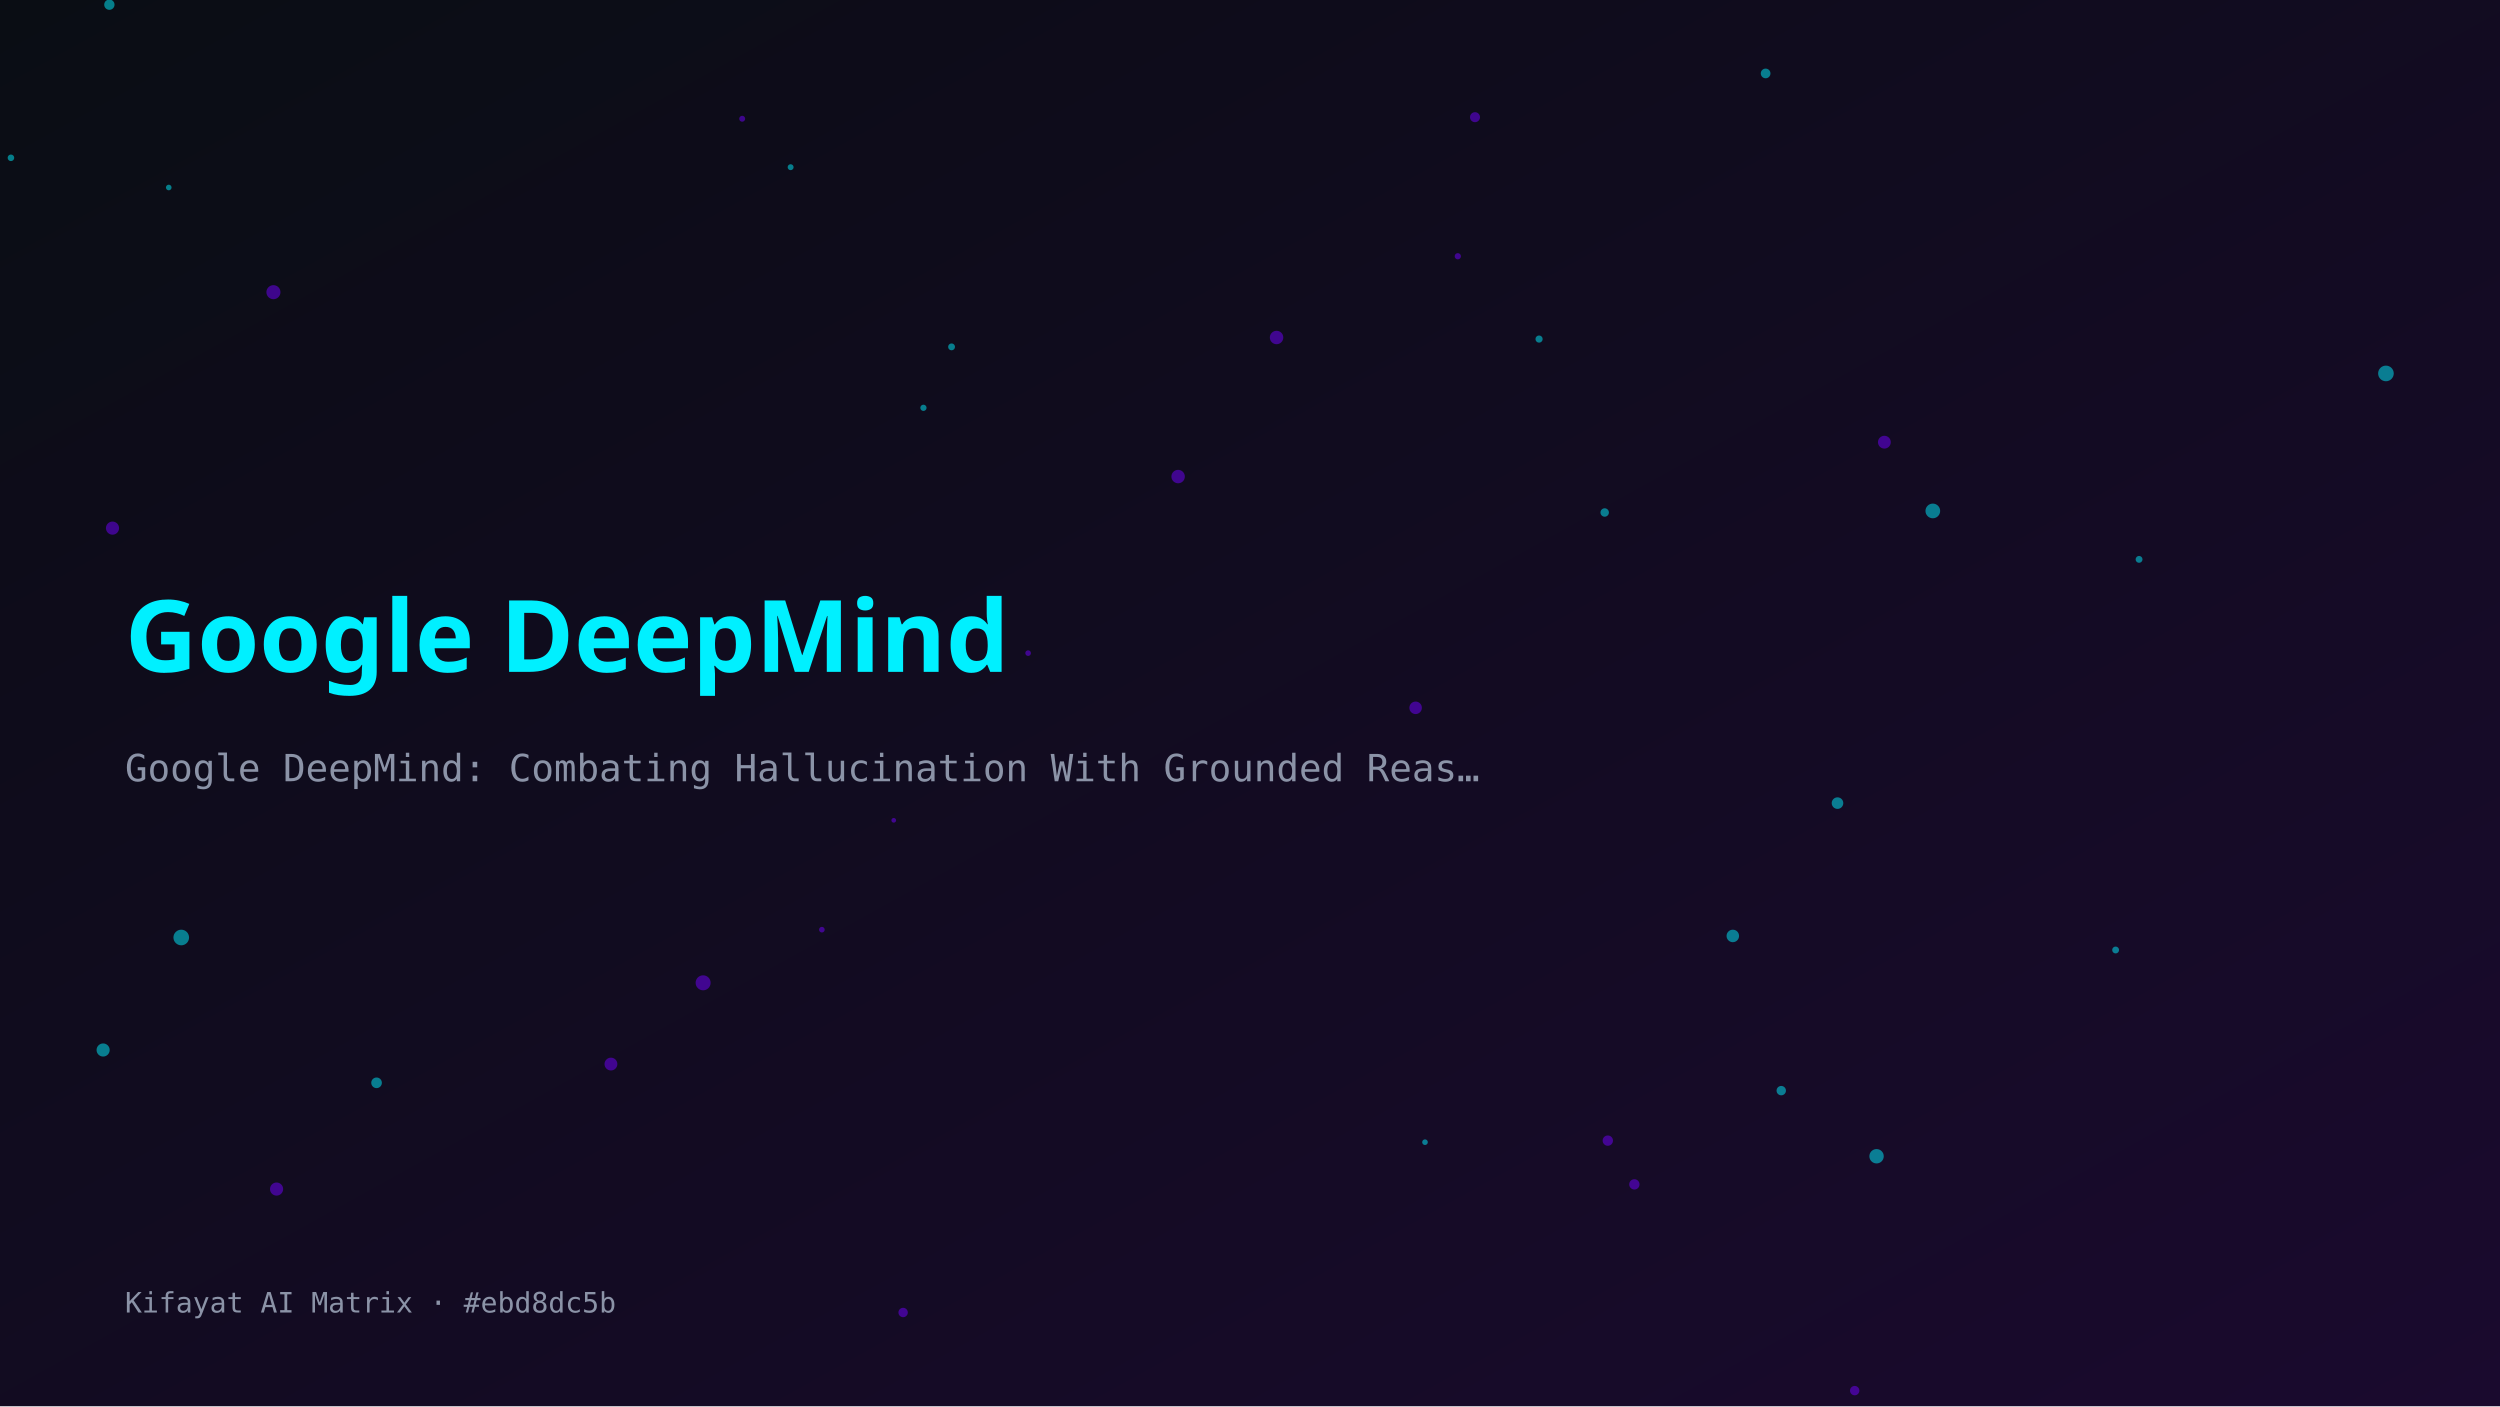
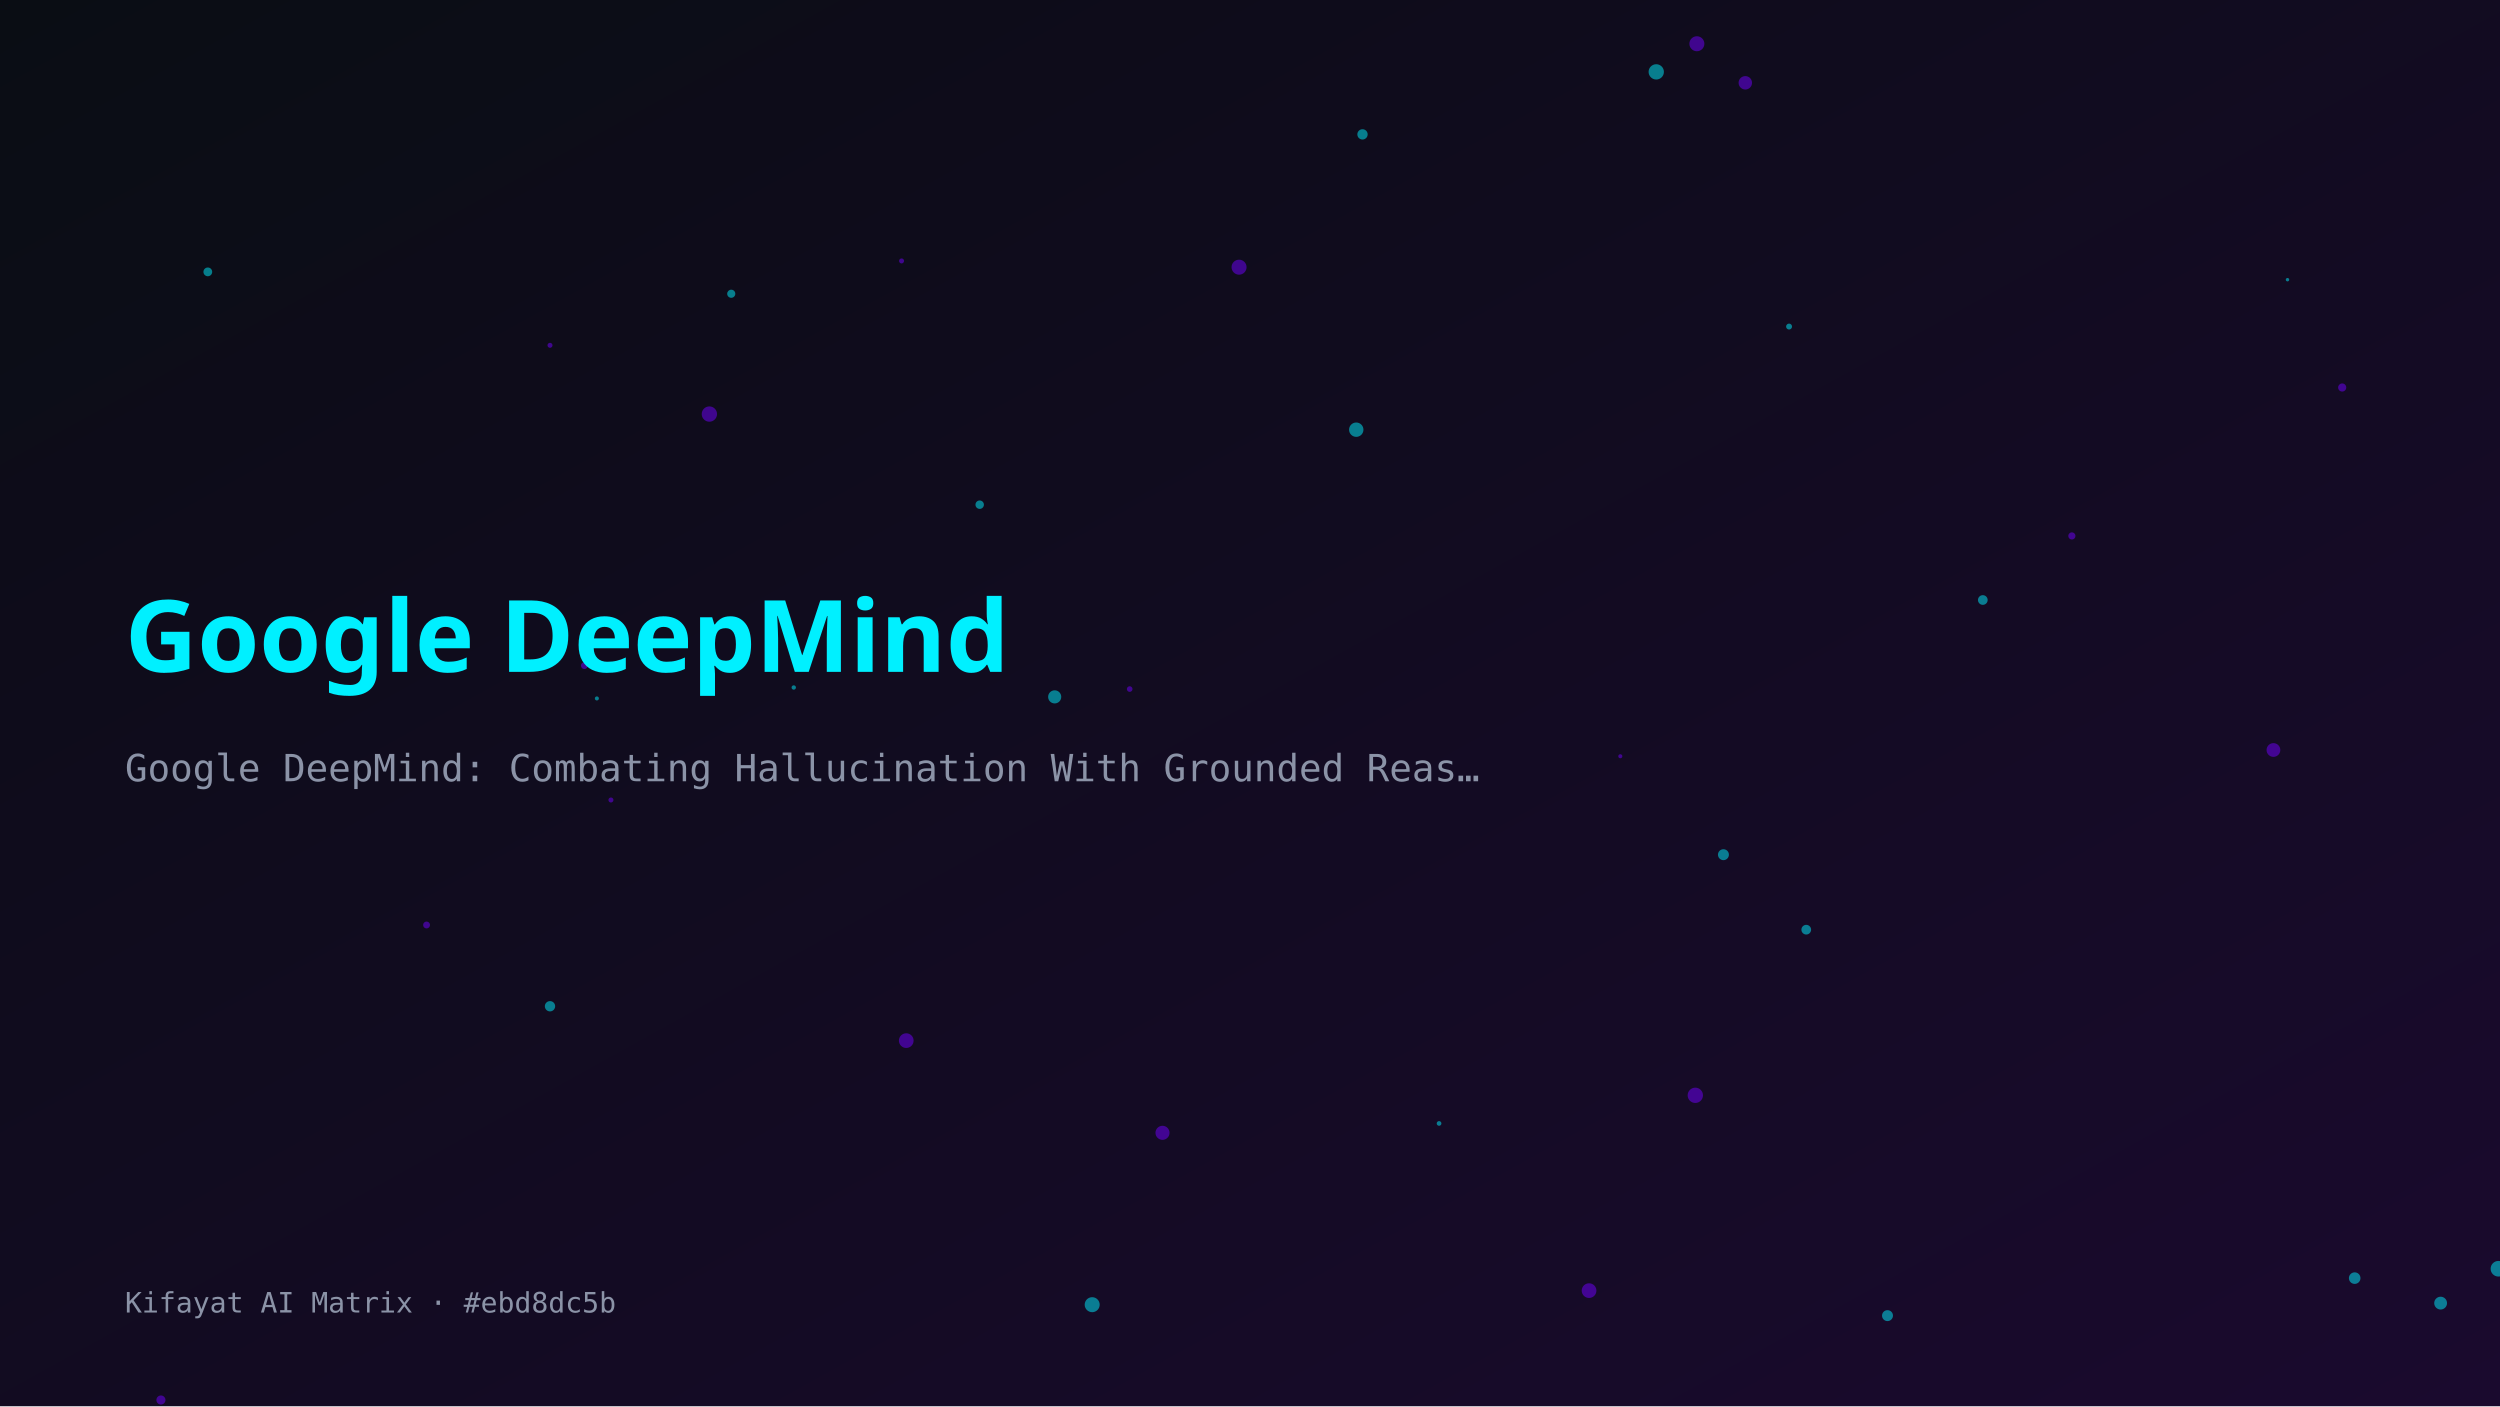
<svg xmlns="http://www.w3.org/2000/svg" width="1600" height="900" viewBox="0 0 1600 900">
  <defs>
    <linearGradient id="g" x1="0" y1="0" x2="1" y2="1">
      <stop offset="0" stop-color="#0A0D14" />
      <stop offset="1" stop-color="#1a0a2e" />
    </linearGradient>
  </defs>
  <rect width="1600" height="900" fill="url(#g)" />
-   <circle cx="1140" cy="698" r="3.0" fill="#00F0FF" opacity="0.5" />
-   <circle cx="1130" cy="47" r="3.1" fill="#00F0FF" opacity="0.5" />
-   <circle cx="1354" cy="608" r="2.2" fill="#00F0FF" opacity="0.5" />
-   <circle cx="506" cy="107" r="1.9" fill="#00F0FF" opacity="0.5" />
-   <circle cx="175" cy="187" r="4.5" fill="#7000FF" opacity="0.5" />
-   <circle cx="754" cy="305" r="4.3" fill="#7000FF" opacity="0.5" />
-   <circle cx="177" cy="761" r="4.2" fill="#7000FF" opacity="0.5" />
-   <circle cx="72" cy="338" r="4.2" fill="#7000FF" opacity="0.5" />
-   <circle cx="933" cy="164" r="2.0" fill="#7000FF" opacity="0.5" />
-   <circle cx="1109" cy="599" r="4.0" fill="#00F0FF" opacity="0.5" />
-   <circle cx="108" cy="120" r="1.8" fill="#00F0FF" opacity="0.5" />
-   <circle cx="912" cy="731" r="1.8" fill="#00F0FF" opacity="0.5" />
-   <circle cx="70" cy="3" r="3.3" fill="#00F0FF" opacity="0.5" />
-   <circle cx="241" cy="693" r="3.4" fill="#00F0FF" opacity="0.5" />
-   <circle cx="591" cy="261" r="2.0" fill="#00F0FF" opacity="0.5" />
-   <circle cx="1027" cy="328" r="2.7" fill="#00F0FF" opacity="0.5" />
-   <circle cx="391" cy="681" r="4.1" fill="#7000FF" opacity="0.5" />
-   <circle cx="906" cy="453" r="4.0" fill="#7000FF" opacity="0.5" />
-   <circle cx="66" cy="672" r="4.2" fill="#00F0FF" opacity="0.5" />
-   <circle cx="658" cy="418" r="1.8" fill="#7000FF" opacity="0.5" />
-   <circle cx="1206" cy="283" r="4.1" fill="#7000FF" opacity="0.5" />
-   <circle cx="526" cy="595" r="1.8" fill="#7000FF" opacity="0.5" />
-   <circle cx="578" cy="840" r="3.0" fill="#7000FF" opacity="0.5" />
-   <circle cx="1237" cy="327" r="4.7" fill="#00F0FF" opacity="0.5" />
-   <circle cx="116" cy="600" r="5.0" fill="#00F0FF" opacity="0.5" />
-   <circle cx="1029" cy="730" r="3.3" fill="#7000FF" opacity="0.5" />
-   <circle cx="1201" cy="740" r="4.6" fill="#00F0FF" opacity="0.5" />
-   <circle cx="609" cy="222" r="2.2" fill="#00F0FF" opacity="0.5" />
-   <circle cx="985" cy="217" r="2.3" fill="#00F0FF" opacity="0.5" />
-   <circle cx="1176" cy="514" r="3.7" fill="#00F0FF" opacity="0.5" />
-   <circle cx="1046" cy="758" r="3.3" fill="#7000FF" opacity="0.5" />
-   <circle cx="475" cy="76" r="1.9" fill="#7000FF" opacity="0.5" />
-   <circle cx="450" cy="629" r="4.8" fill="#7000FF" opacity="0.5" />
-   <circle cx="1527" cy="239" r="5.0" fill="#00F0FF" opacity="0.5" />
-   <circle cx="817" cy="216" r="4.3" fill="#7000FF" opacity="0.5" />
-   <circle cx="572" cy="525" r="1.5" fill="#7000FF" opacity="0.5" />
-   <circle cx="944" cy="75" r="3.2" fill="#7000FF" opacity="0.5" />
-   <circle cx="7" cy="101" r="2.1" fill="#00F0FF" opacity="0.5" />
-   <circle cx="1187" cy="890" r="3.0" fill="#7000FF" opacity="0.5" />
-   <circle cx="1369" cy="358" r="2.2" fill="#00F0FF" opacity="0.5" />
+   <circle cx="1269" cy="384" r="3.1" fill="#00F0FF" opacity="0.5" />
+   <circle cx="382" cy="447" r="1.3" fill="#00F0FF" opacity="0.5" />
+   <circle cx="391" cy="512" r="1.6" fill="#7000FF" opacity="0.5" />
+   <circle cx="1145" cy="209" r="1.9" fill="#00F0FF" opacity="0.5" />
+   <circle cx="374" cy="426" r="2.2" fill="#7000FF" opacity="0.5" />
+   <circle cx="921" cy="719" r="1.5" fill="#00F0FF" opacity="0.5" />
+   <circle cx="699" cy="835" r="4.8" fill="#00F0FF" opacity="0.5" />
+   <circle cx="1455" cy="480" r="4.4" fill="#7000FF" opacity="0.5" />
+   <circle cx="1085" cy="701" r="4.9" fill="#7000FF" opacity="0.5" />
+   <circle cx="1156" cy="595" r="3.1" fill="#00F0FF" opacity="0.5" />
+   <circle cx="744" cy="725" r="4.5" fill="#7000FF" opacity="0.5" />
+   <circle cx="1562" cy="834" r="4.1" fill="#00F0FF" opacity="0.5" />
+   <circle cx="1326" cy="343" r="2.3" fill="#7000FF" opacity="0.5" />
+   <circle cx="627" cy="323" r="2.7" fill="#00F0FF" opacity="0.5" />
+   <circle cx="1117" cy="53" r="4.3" fill="#7000FF" opacity="0.5" />
+   <circle cx="1599" cy="812" r="5.0" fill="#00F0FF" opacity="0.5" />
+   <circle cx="868" cy="275" r="4.6" fill="#00F0FF" opacity="0.5" />
+   <circle cx="273" cy="592" r="2.2" fill="#7000FF" opacity="0.5" />
+   <circle cx="508" cy="440" r="1.4" fill="#00F0FF" opacity="0.5" />
+   <circle cx="468" cy="188" r="2.6" fill="#00F0FF" opacity="0.5" />
+   <circle cx="1060" cy="46" r="4.9" fill="#00F0FF" opacity="0.5" />
+   <circle cx="675" cy="446" r="4.2" fill="#00F0FF" opacity="0.5" />
+   <circle cx="1499" cy="248" r="2.6" fill="#7000FF" opacity="0.5" />
+   <circle cx="1103" cy="547" r="3.5" fill="#00F0FF" opacity="0.5" />
+   <circle cx="580" cy="666" r="4.7" fill="#7000FF" opacity="0.5" />
+   <circle cx="793" cy="171" r="4.8" fill="#7000FF" opacity="0.5" />
+   <circle cx="1208" cy="842" r="3.5" fill="#00F0FF" opacity="0.5" />
+   <circle cx="872" cy="86" r="3.3" fill="#00F0FF" opacity="0.5" />
+   <circle cx="352" cy="644" r="3.3" fill="#00F0FF" opacity="0.5" />
+   <circle cx="1086" cy="28" r="4.8" fill="#7000FF" opacity="0.5" />
+   <circle cx="723" cy="441" r="1.8" fill="#7000FF" opacity="0.5" />
+   <circle cx="133" cy="174" r="2.8" fill="#00F0FF" opacity="0.5" />
+   <circle cx="577" cy="167" r="1.6" fill="#7000FF" opacity="0.5" />
+   <circle cx="454" cy="265" r="4.9" fill="#7000FF" opacity="0.5" />
+   <circle cx="1017" cy="826" r="4.7" fill="#7000FF" opacity="0.5" />
+   <circle cx="352" cy="221" r="1.6" fill="#7000FF" opacity="0.5" />
+   <circle cx="1037" cy="484" r="1.3" fill="#7000FF" opacity="0.5" />
+   <circle cx="1464" cy="179" r="1.1" fill="#00F0FF" opacity="0.5" />
+   <circle cx="103" cy="896" r="2.9" fill="#7000FF" opacity="0.5" />
+   <circle cx="1507" cy="818" r="3.7" fill="#00F0FF" opacity="0.5" />
  <text x="80" y="430" font-family="sans-serif" font-size="64" font-weight="700" fill="#00F0FF">Google DeepMind</text>
  <text x="80" y="500" font-family="monospace" font-size="24" fill="#8B93A7">Google DeepMind: Combating Hallucination With Grounded Reas…</text>
  <text x="80" y="840" font-family="monospace" font-size="18" fill="#8B93A7">Kifayat AI Matrix · #ebd8dc5b</text>
</svg>
